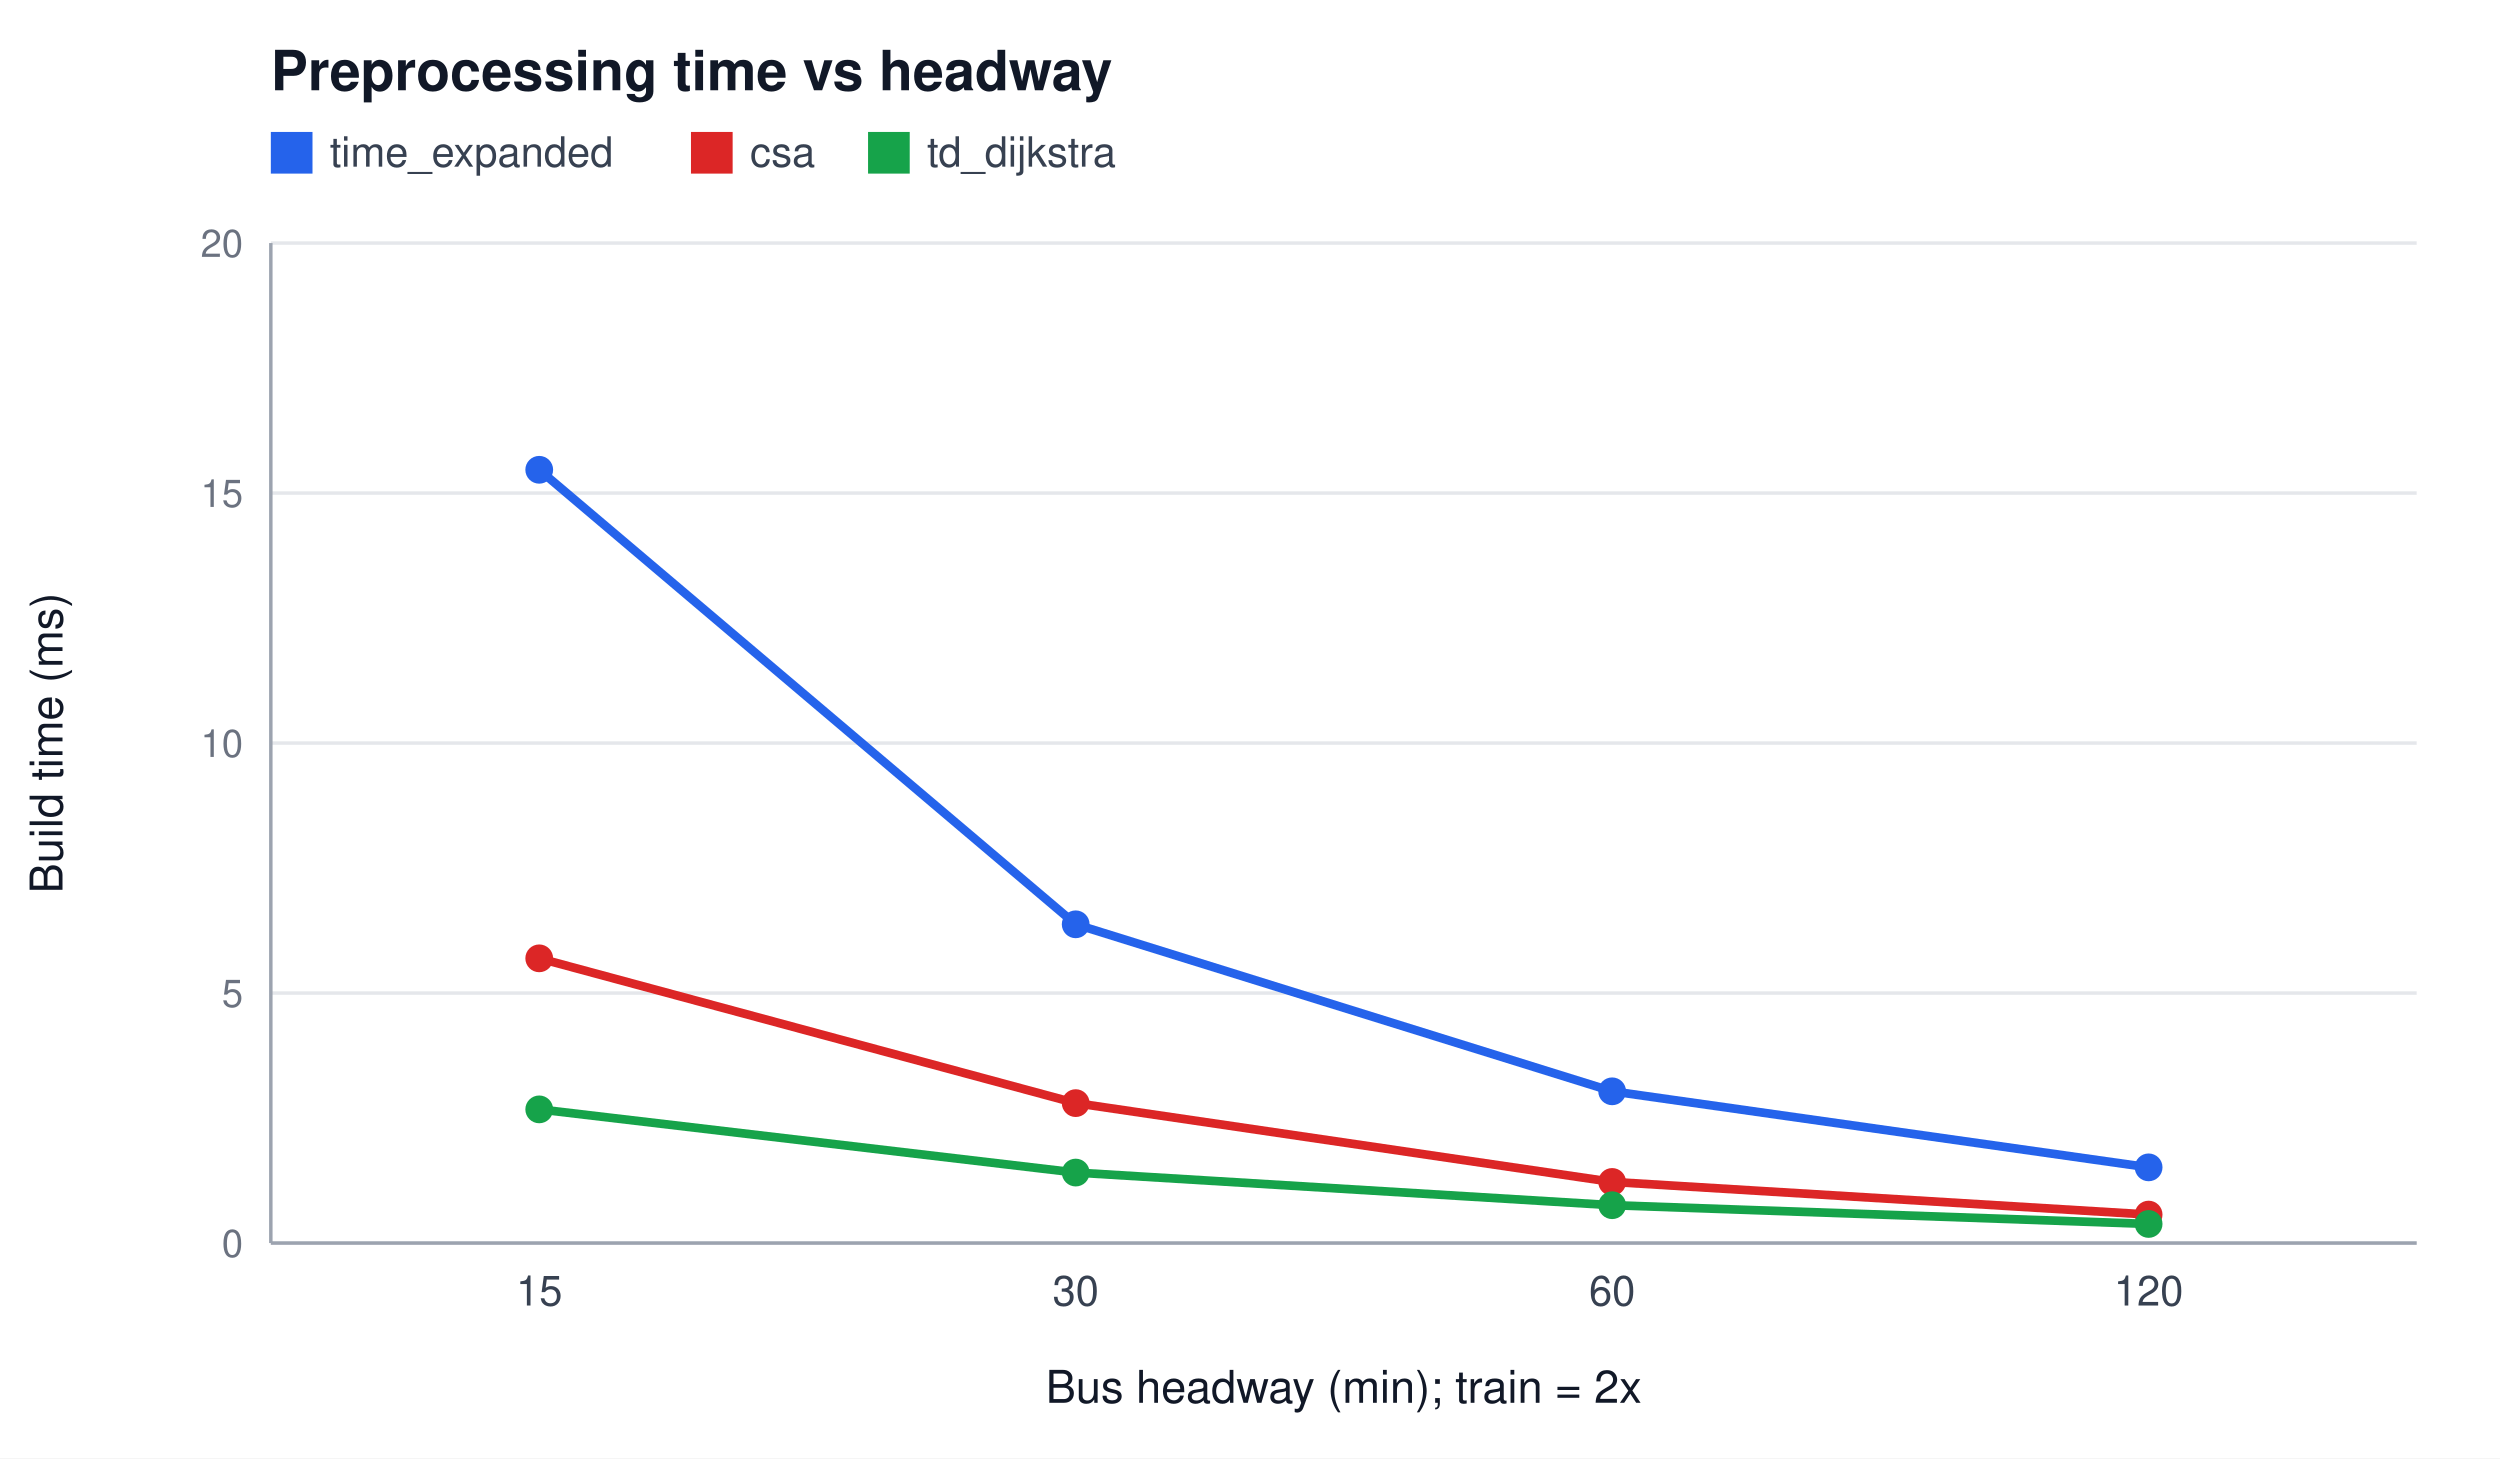
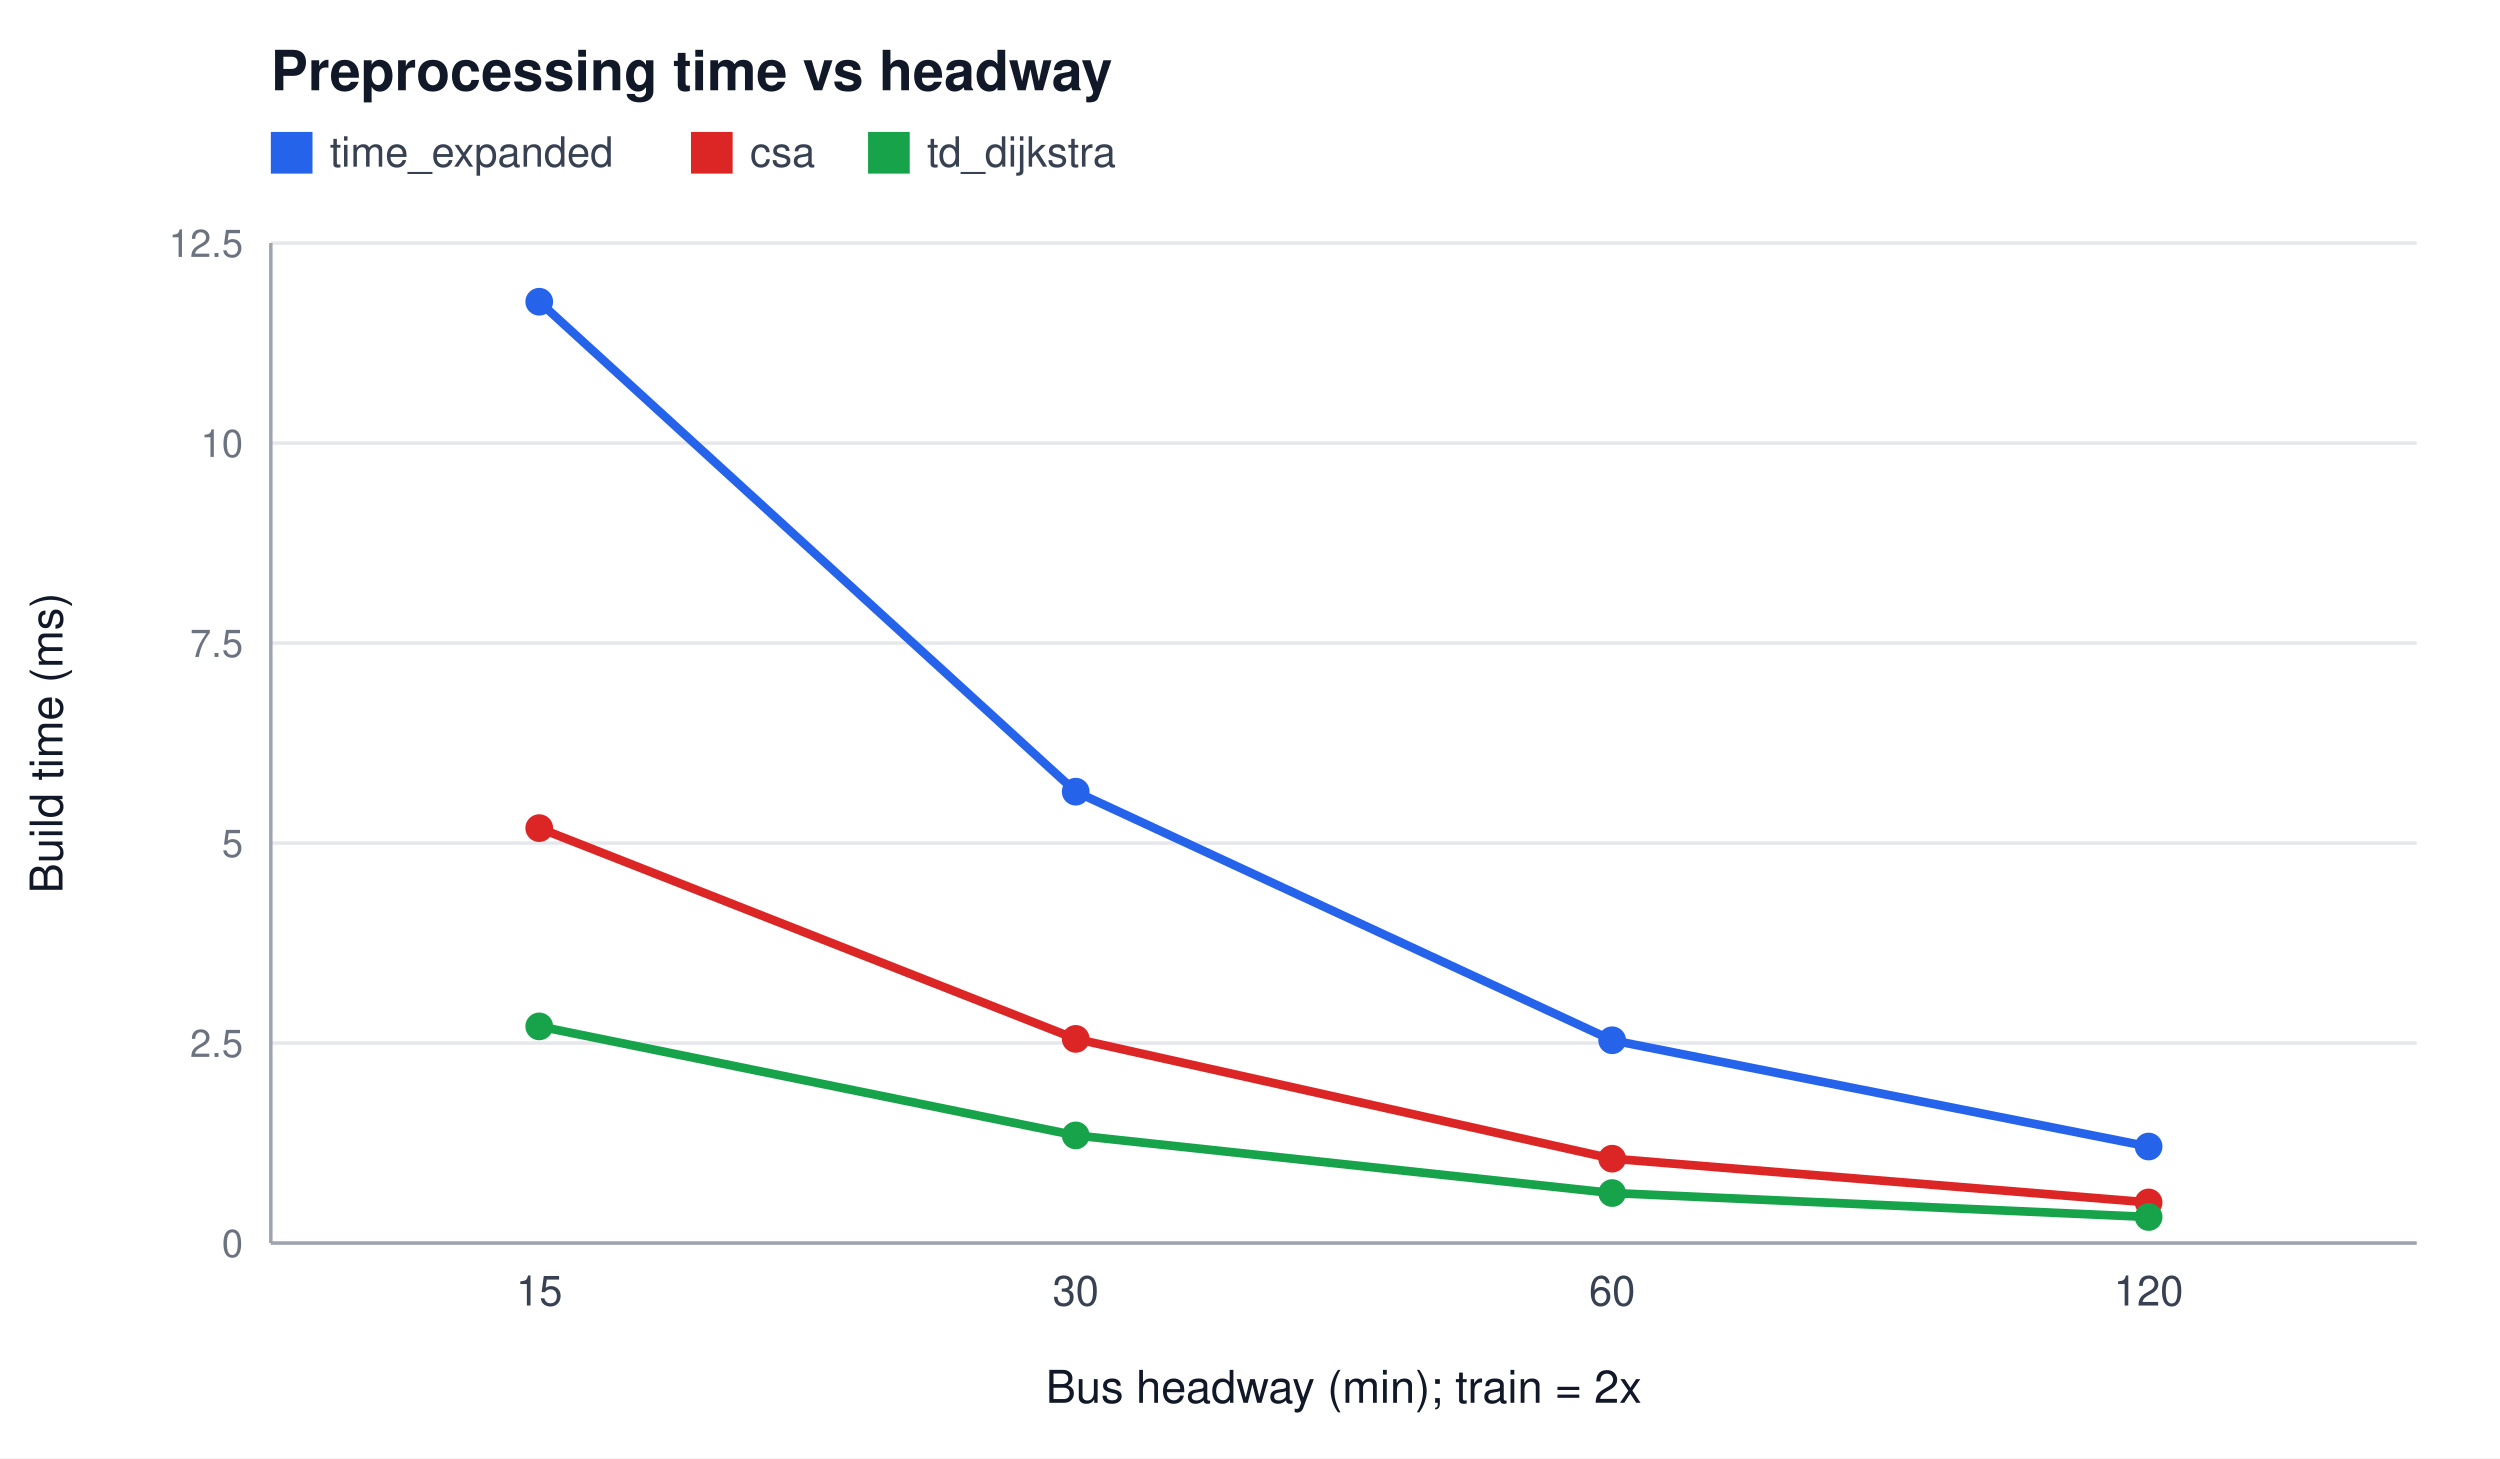
<svg xmlns="http://www.w3.org/2000/svg" width="720" height="420" viewBox="0 0 720 420" font-family="Helvetica, Arial, sans-serif">
  <rect width="100%" height="100%" fill="#ffffff" />
  <text x="78" y="26" font-size="16" font-weight="bold" fill="#111827">Preprocessing time vs headway</text>
  <rect x="78.0" y="38" width="12" height="12" fill="#2563eb" />
  <text x="95.0" y="48" font-size="12" fill="#374151">time_expanded</text>
  <rect x="199.0" y="38" width="12" height="12" fill="#dc2626" />
  <text x="216.0" y="48" font-size="12" fill="#374151">csa</text>
  <rect x="250.0" y="38" width="12" height="12" fill="#16a34a" />
  <text x="267.0" y="48" font-size="12" fill="#374151">td_dijkstra</text>
  <line x1="78" x2="696" y1="358.0" y2="358.0" stroke="#e5e7eb" />
  <text x="70" y="362.0" text-anchor="end" font-size="11" fill="#6b7280">0</text>
-   <line x1="78" x2="696" y1="286.0" y2="286.0" stroke="#e5e7eb" />
-   <text x="70" y="290.0" text-anchor="end" font-size="11" fill="#6b7280">5</text>
-   <line x1="78" x2="696" y1="214.0" y2="214.0" stroke="#e5e7eb" />
-   <text x="70" y="218.0" text-anchor="end" font-size="11" fill="#6b7280">10</text>
-   <line x1="78" x2="696" y1="142.0" y2="142.0" stroke="#e5e7eb" />
-   <text x="70" y="146.0" text-anchor="end" font-size="11" fill="#6b7280">15</text>
+   <line x1="78" x2="696" y1="300.4" y2="300.4" stroke="#e5e7eb" />
+   <text x="70" y="304.4" text-anchor="end" font-size="11" fill="#6b7280">2.5</text>
+   <line x1="78" x2="696" y1="242.8" y2="242.8" stroke="#e5e7eb" />
+   <text x="70" y="246.8" text-anchor="end" font-size="11" fill="#6b7280">5</text>
+   <line x1="78" x2="696" y1="185.2" y2="185.2" stroke="#e5e7eb" />
+   <text x="70" y="189.2" text-anchor="end" font-size="11" fill="#6b7280">7.5</text>
+   <line x1="78" x2="696" y1="127.6" y2="127.6" stroke="#e5e7eb" />
+   <text x="70" y="131.6" text-anchor="end" font-size="11" fill="#6b7280">10</text>
  <line x1="78" x2="696" y1="70.0" y2="70.0" stroke="#e5e7eb" />
-   <text x="70" y="74.0" text-anchor="end" font-size="11" fill="#6b7280">20</text>
+   <text x="70" y="74.0" text-anchor="end" font-size="11" fill="#6b7280">12.5</text>
  <line x1="78" x2="78" y1="70" y2="358" stroke="#9ca3af" />
  <line x1="78" x2="696" y1="358" y2="358" stroke="#9ca3af" />
  <text x="155.3" y="376" text-anchor="middle" font-size="12" fill="#374151">15</text>
  <text x="309.8" y="376" text-anchor="middle" font-size="12" fill="#374151">30</text>
  <text x="464.3" y="376" text-anchor="middle" font-size="12" fill="#374151">60</text>
  <text x="618.8" y="376" text-anchor="middle" font-size="12" fill="#374151">120</text>
  <text x="387" y="404" text-anchor="middle" font-size="13" fill="#111827">Bus headway (min); train = 2x</text>
  <text transform="translate(18,214) rotate(-90)" text-anchor="middle" font-size="13" fill="#111827">Build time (ms)</text>
-   <path d="M155.3,135.3 L309.8,266.2 L464.3,314.3 L618.8,336.2" fill="none" stroke="#2563eb" stroke-width="2.5" />
-   <circle cx="155.3" cy="135.3" r="4" fill="#2563eb" />
-   <circle cx="309.8" cy="266.2" r="4" fill="#2563eb" />
-   <circle cx="464.3" cy="314.3" r="4" fill="#2563eb" />
-   <circle cx="618.8" cy="336.2" r="4" fill="#2563eb" />
-   <path d="M155.3,276.0 L309.8,317.7 L464.3,340.4 L618.8,349.8" fill="none" stroke="#dc2626" stroke-width="2.5" />
-   <circle cx="155.3" cy="276.0" r="4" fill="#dc2626" />
-   <circle cx="309.8" cy="317.7" r="4" fill="#dc2626" />
-   <circle cx="464.3" cy="340.4" r="4" fill="#dc2626" />
-   <circle cx="618.8" cy="349.8" r="4" fill="#dc2626" />
-   <path d="M155.3,319.5 L309.8,337.7 L464.3,347.1 L618.8,352.5" fill="none" stroke="#16a34a" stroke-width="2.5" />
-   <circle cx="155.3" cy="319.5" r="4" fill="#16a34a" />
-   <circle cx="309.8" cy="337.7" r="4" fill="#16a34a" />
-   <circle cx="464.3" cy="347.1" r="4" fill="#16a34a" />
-   <circle cx="618.8" cy="352.5" r="4" fill="#16a34a" />
+   <path d="M155.3,86.9 L309.8,228.0 L464.3,299.6 L618.8,330.2" fill="none" stroke="#2563eb" stroke-width="2.5" />
+   <circle cx="155.3" cy="86.9" r="4" fill="#2563eb" />
+   <circle cx="309.8" cy="228.0" r="4" fill="#2563eb" />
+   <circle cx="464.3" cy="299.6" r="4" fill="#2563eb" />
+   <circle cx="618.8" cy="330.2" r="4" fill="#2563eb" />
+   <path d="M155.3,238.5 L309.8,299.2 L464.3,333.7 L618.8,346.3" fill="none" stroke="#dc2626" stroke-width="2.5" />
+   <circle cx="155.3" cy="238.5" r="4" fill="#dc2626" />
+   <circle cx="309.8" cy="299.2" r="4" fill="#dc2626" />
+   <circle cx="464.3" cy="333.7" r="4" fill="#dc2626" />
+   <circle cx="618.8" cy="346.3" r="4" fill="#dc2626" />
+   <path d="M155.3,295.6 L309.8,327.0 L464.3,343.6 L618.8,350.5" fill="none" stroke="#16a34a" stroke-width="2.5" />
+   <circle cx="155.3" cy="295.6" r="4" fill="#16a34a" />
+   <circle cx="309.8" cy="327.0" r="4" fill="#16a34a" />
+   <circle cx="464.3" cy="343.6" r="4" fill="#16a34a" />
+   <circle cx="618.8" cy="350.5" r="4" fill="#16a34a" />
</svg>
